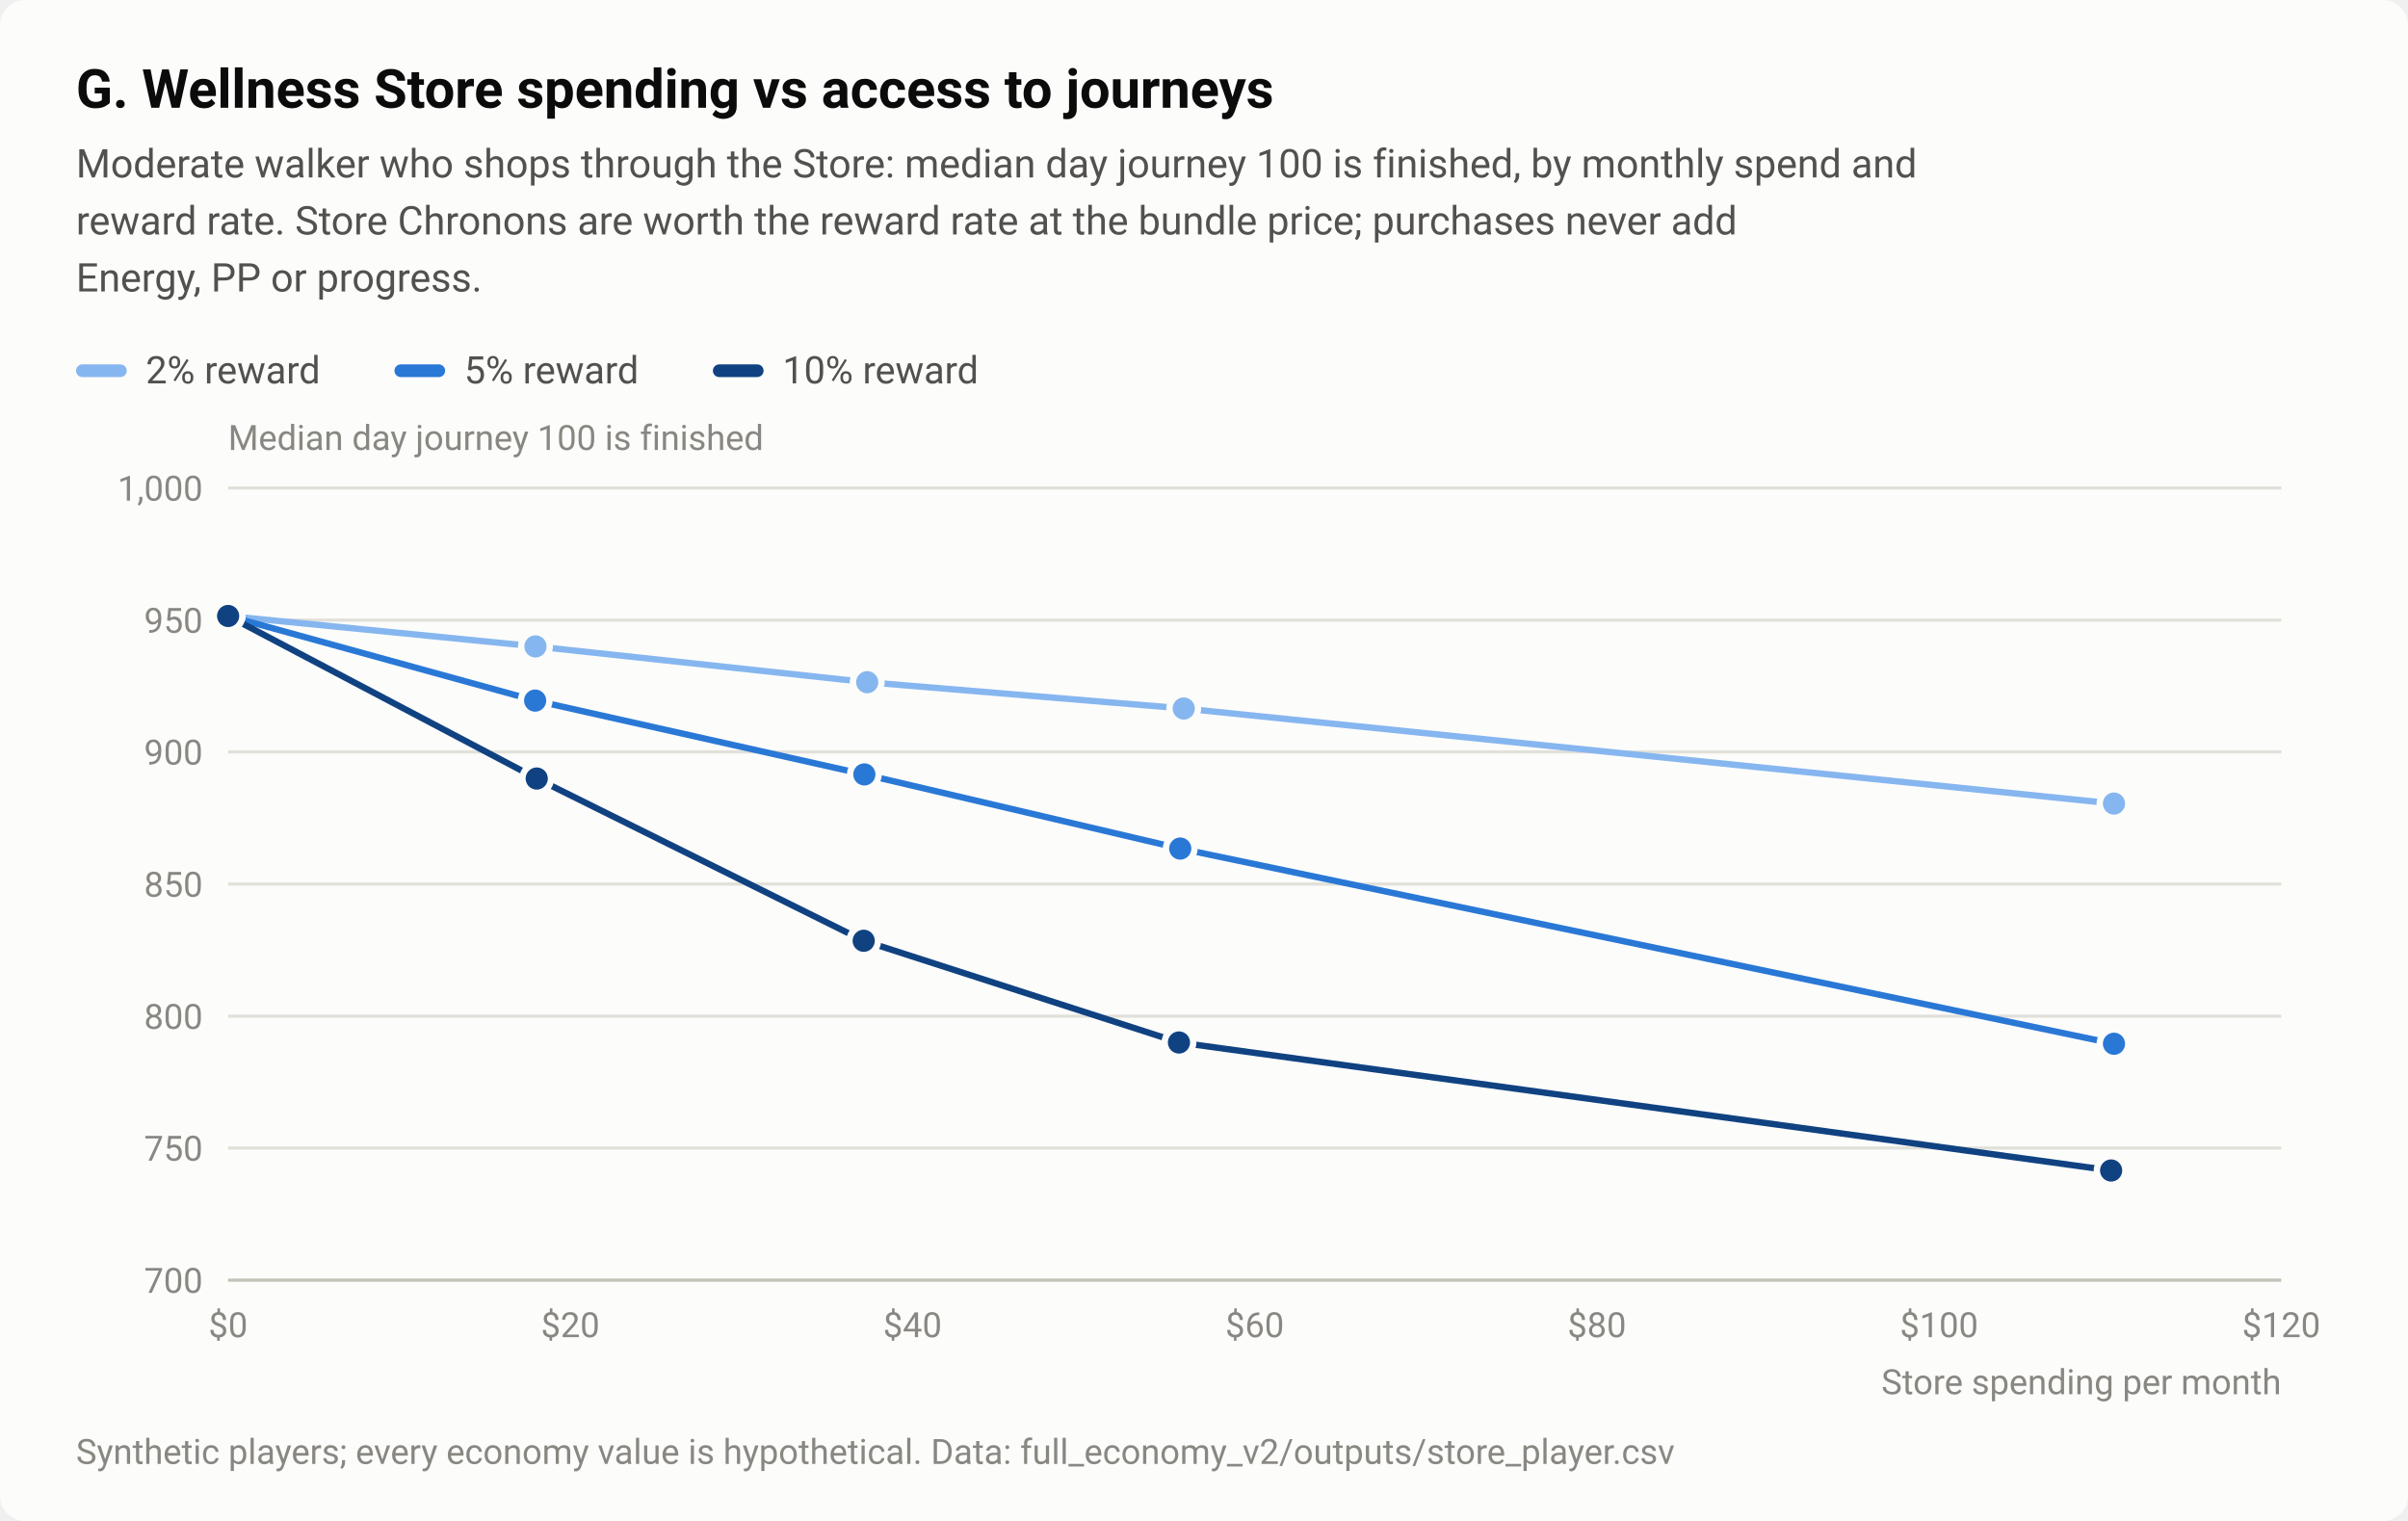
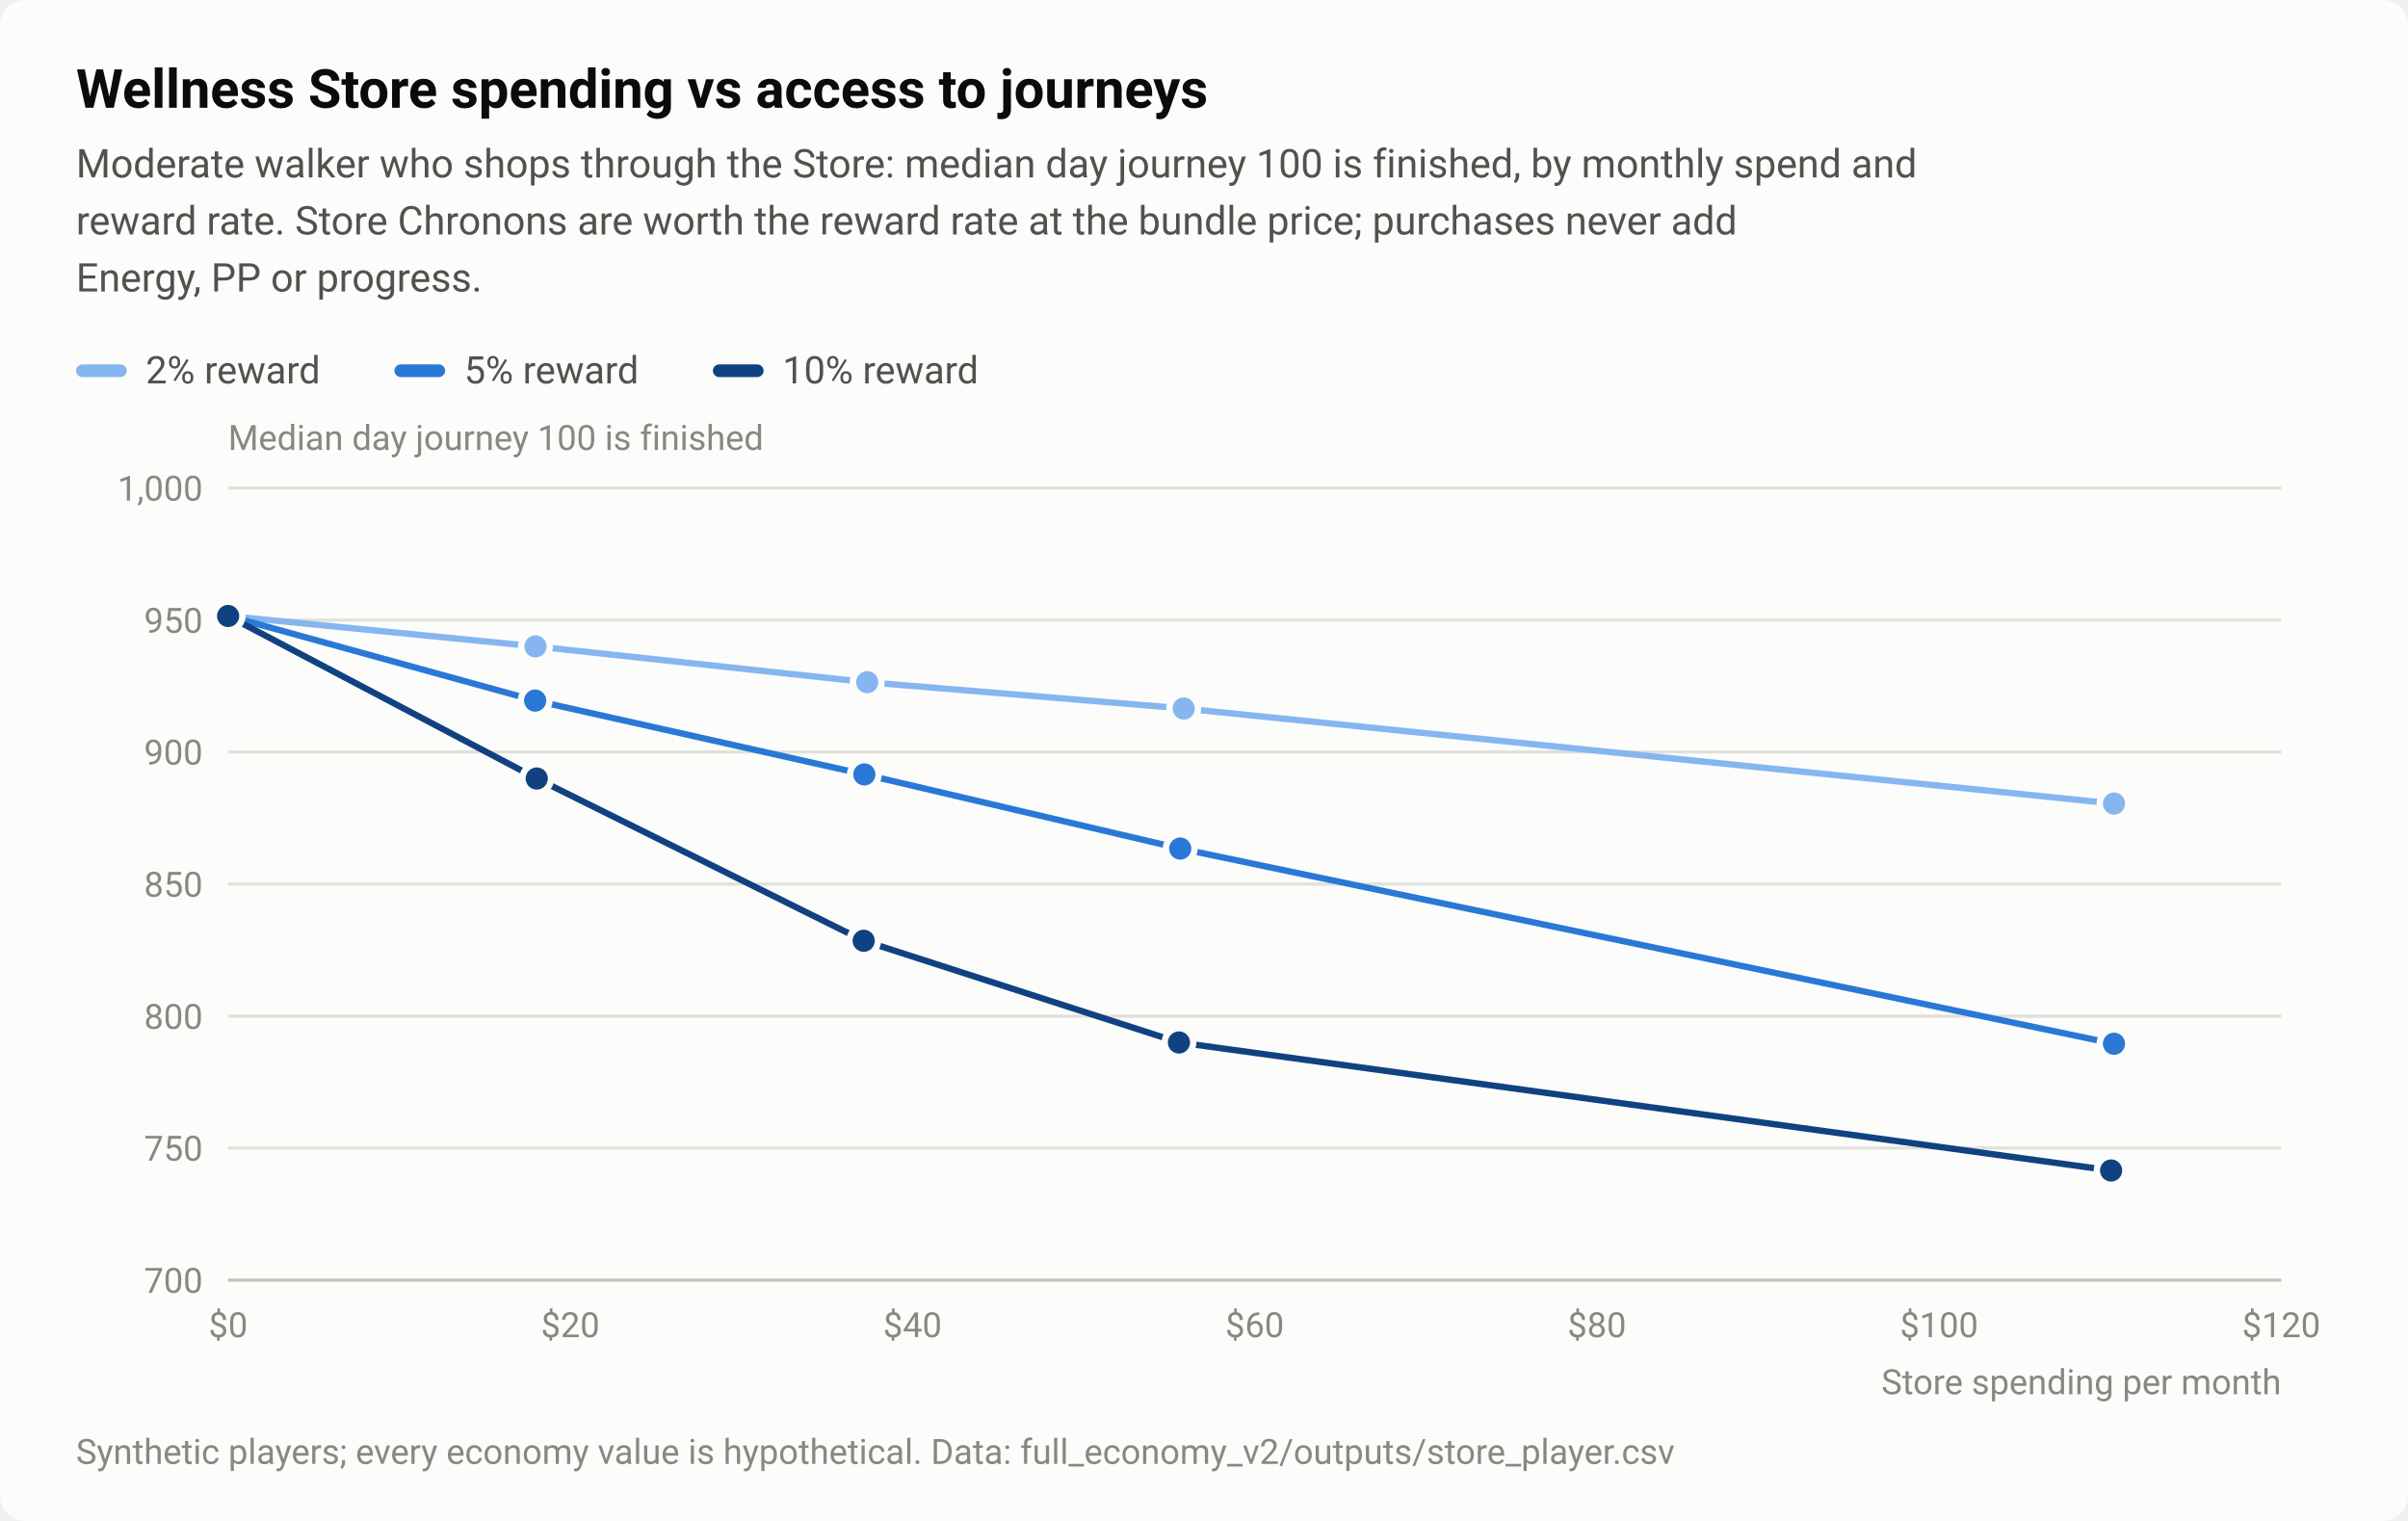
<svg xmlns="http://www.w3.org/2000/svg" viewBox="0 0 760 480" width="760" height="480" role="img" aria-labelledby="title desc">
  <style>
.bg{fill:#fcfcfb}.t1{fill:#0b0b0b}.t2{fill:#52514e}.mu{fill:#898781}.ring{stroke:#fcfcfb}
.grid{stroke:#e1e0d9;stroke-width:1}.axis{stroke:#c3c2b7;stroke-width:1}.zero{stroke:#898781;stroke-width:1}
.tw{fill:#ffffff}.tb{fill:#0b0b0b}.lp{stroke:#52514e}.fp{fill:#52514e}
.c1{fill:#2a78d6}.l1{stroke:#2a78d6}
.c2{fill:#eb6834}.l2{stroke:#eb6834}
.c3{fill:#1baf7a}.l3{stroke:#1baf7a}
.c4{fill:#eda100}.l4{stroke:#eda100}
.c5{fill:#e87ba4}.l5{stroke:#e87ba4}
.c6{fill:#008300}.l6{stroke:#008300}
.c7{fill:#6250d6}.l7{stroke:#6250d6}
.c8{fill:#e34948}.l8{stroke:#e34948}
.o1{fill:#86b6ef}.ol1{stroke:#86b6ef}
.o2{fill:#2a78d6}.ol2{stroke:#2a78d6}
.o3{fill:#104281}.ol3{stroke:#104281}
.h1{fill:#cde2fb}.ht1{fill:#0b0b0b}
.h2{fill:#9ec5f4}.ht2{fill:#0b0b0b}
.h3{fill:#6da7ec}.ht3{fill:#0b0b0b}
.h4{fill:#3987e5}.ht4{fill:#ffffff}
.h5{fill:#256abf}.ht5{fill:#ffffff}
.h6{fill:#184f95}.ht6{fill:#ffffff}
.h7{fill:#0d366b}.ht7{fill:#ffffff}
text{font-family:system-ui,-apple-system,"Segoe UI",Roboto,Helvetica,Arial,sans-serif}
@media (prefers-color-scheme: dark){
.bg{fill:#1a1a19}.t1{fill:#f0efec}.t2{fill:#c3c2b7}.ring{stroke:#1a1a19}.grid{stroke:#2c2c2a}.axis{stroke:#383835}.lp{stroke:#c3c2b7}.fp{fill:#c3c2b7}
.c1{fill:#3987e5}.l1{stroke:#3987e5}
.c2{fill:#d95926}.l2{stroke:#d95926}
.c3{fill:#199e70}.l3{stroke:#199e70}
.c4{fill:#c98500}.l4{stroke:#c98500}
.c5{fill:#d55181}.l5{stroke:#d55181}
.c6{fill:#008300}.l6{stroke:#008300}
.c7{fill:#9085e9}.l7{stroke:#9085e9}
.c8{fill:#e66767}.l8{stroke:#e66767}
.o1{fill:#256abf}.ol1{stroke:#256abf}
.o2{fill:#5598e7}.ol2{stroke:#5598e7}
.o3{fill:#9ec5f4}.ol3{stroke:#9ec5f4}
.h1{fill:#183049}.ht1{fill:#ffffff}
.h2{fill:#184f95}.ht2{fill:#ffffff}
.h3{fill:#1c5cab}.ht3{fill:#ffffff}
.h4{fill:#256abf}.ht4{fill:#ffffff}
.h5{fill:#3987e5}.ht5{fill:#ffffff}
.h6{fill:#6da7ec}.ht6{fill:#0b0b0b}
.h7{fill:#b7d3f6}.ht7{fill:#0b0b0b}}
</style>
  <rect class="bg" width="760" height="480" rx="8" />
-   <text x="24" y="34" font-size="17" class="t1" font-weight="600">G. Wellness Store spending vs access to journeys</text>
+   <text x="24" y="34" font-size="17" class="t1" font-weight="600">Wellness Store spending vs access to journeys</text>
  <text x="24" y="56" font-size="12.5" class="t2">Moderate walker who shops through the Store: median day journey 100 is finished, by monthly spend and</text>
  <text x="24" y="74" font-size="12.5" class="t2">reward rate. Store Chronons are worth the reward rate at the bundle price; purchases never add</text>
  <text x="24" y="92" font-size="12.5" class="t2">Energy, PP or progress.</text>
  <rect class="o1" x="24" y="115" width="16" height="4" rx="2" />
  <text x="46" y="121" font-size="12" class="t2">2% reward</text>
  <rect class="o2" x="124.5" y="115" width="16" height="4" rx="2" />
  <text x="146.5" y="121" font-size="12" class="t2">5% reward</text>
  <rect class="o3" x="225" y="115" width="16" height="4" rx="2" />
  <text x="247" y="121" font-size="12" class="t2">10% reward</text>
  <line class="axis" x1="72" y1="404" x2="720" y2="404" />
  <text x="64" y="408" font-size="11" class="mu" text-anchor="end">700</text>
  <line class="grid" x1="72" y1="362.3" x2="720" y2="362.3" />
  <text x="64" y="366.3" font-size="11" class="mu" text-anchor="end">750</text>
  <line class="grid" x1="72" y1="320.7" x2="720" y2="320.7" />
  <text x="64" y="324.7" font-size="11" class="mu" text-anchor="end">800</text>
  <line class="grid" x1="72" y1="279" x2="720" y2="279" />
  <text x="64" y="283" font-size="11" class="mu" text-anchor="end">850</text>
  <line class="grid" x1="72" y1="237.3" x2="720" y2="237.3" />
  <text x="64" y="241.3" font-size="11" class="mu" text-anchor="end">900</text>
  <line class="grid" x1="72" y1="195.7" x2="720" y2="195.7" />
  <text x="64" y="199.7" font-size="11" class="mu" text-anchor="end">950</text>
  <line class="grid" x1="72" y1="154" x2="720" y2="154" />
  <text x="64" y="158" font-size="11" class="mu" text-anchor="end">1,000</text>
  <text x="72" y="422" font-size="11" class="mu" text-anchor="middle">$0</text>
  <text x="180" y="422" font-size="11" class="mu" text-anchor="middle">$20</text>
  <text x="288" y="422" font-size="11" class="mu" text-anchor="middle">$40</text>
  <text x="396" y="422" font-size="11" class="mu" text-anchor="middle">$60</text>
  <text x="504" y="422" font-size="11" class="mu" text-anchor="middle">$80</text>
  <text x="612" y="422" font-size="11" class="mu" text-anchor="middle">$100</text>
  <text x="720" y="422" font-size="11" class="mu" text-anchor="middle">$120</text>
  <text x="720" y="440" font-size="11" class="mu" text-anchor="end">Store spending per month</text>
  <text x="72" y="142" font-size="11" class="mu">Median day journey 100 is finished</text>
  <path class="ol1" fill="none" stroke-width="2" stroke-linejoin="round" stroke-linecap="round" d="M72,194.4L169,204L273.7,215.3L373.6,223.6L667.2,253.6" />
  <circle class="o1 ring" stroke-width="2" cx="72" cy="194.4" r="4.5" />
  <circle class="o1 ring" stroke-width="2" cx="169" cy="204" r="4.5" />
  <circle class="o1 ring" stroke-width="2" cx="273.7" cy="215.3" r="4.5" />
  <circle class="o1 ring" stroke-width="2" cx="373.6" cy="223.6" r="4.5" />
  <circle class="o1 ring" stroke-width="2" cx="667.2" cy="253.6" r="4.5" />
  <path class="ol2" fill="none" stroke-width="2" stroke-linejoin="round" stroke-linecap="round" d="M72,194.4L168.9,221.1L272.8,244.4L372.5,267.8L667.2,329.4" />
  <circle class="o2 ring" stroke-width="2" cx="72" cy="194.4" r="4.5" />
  <circle class="o2 ring" stroke-width="2" cx="168.9" cy="221.1" r="4.5" />
  <circle class="o2 ring" stroke-width="2" cx="272.8" cy="244.4" r="4.5" />
  <circle class="o2 ring" stroke-width="2" cx="372.5" cy="267.8" r="4.5" />
  <circle class="o2 ring" stroke-width="2" cx="667.2" cy="329.4" r="4.5" />
  <path class="ol3" fill="none" stroke-width="2" stroke-linejoin="round" stroke-linecap="round" d="M72,194.4L169.4,245.7L272.6,296.9L372.1,329L666.3,369.4" />
  <circle class="o3 ring" stroke-width="2" cx="72" cy="194.4" r="4.5" />
  <circle class="o3 ring" stroke-width="2" cx="169.4" cy="245.7" r="4.5" />
  <circle class="o3 ring" stroke-width="2" cx="272.6" cy="296.9" r="4.5" />
  <circle class="o3 ring" stroke-width="2" cx="372.1" cy="329" r="4.5" />
  <circle class="o3 ring" stroke-width="2" cx="666.3" cy="369.4" r="4.5" />
  <text x="24" y="462" font-size="11" class="mu">Synthetic players; every economy value is hypothetical. Data: full_economy_v2/outputs/store_player.csv</text>
</svg>
